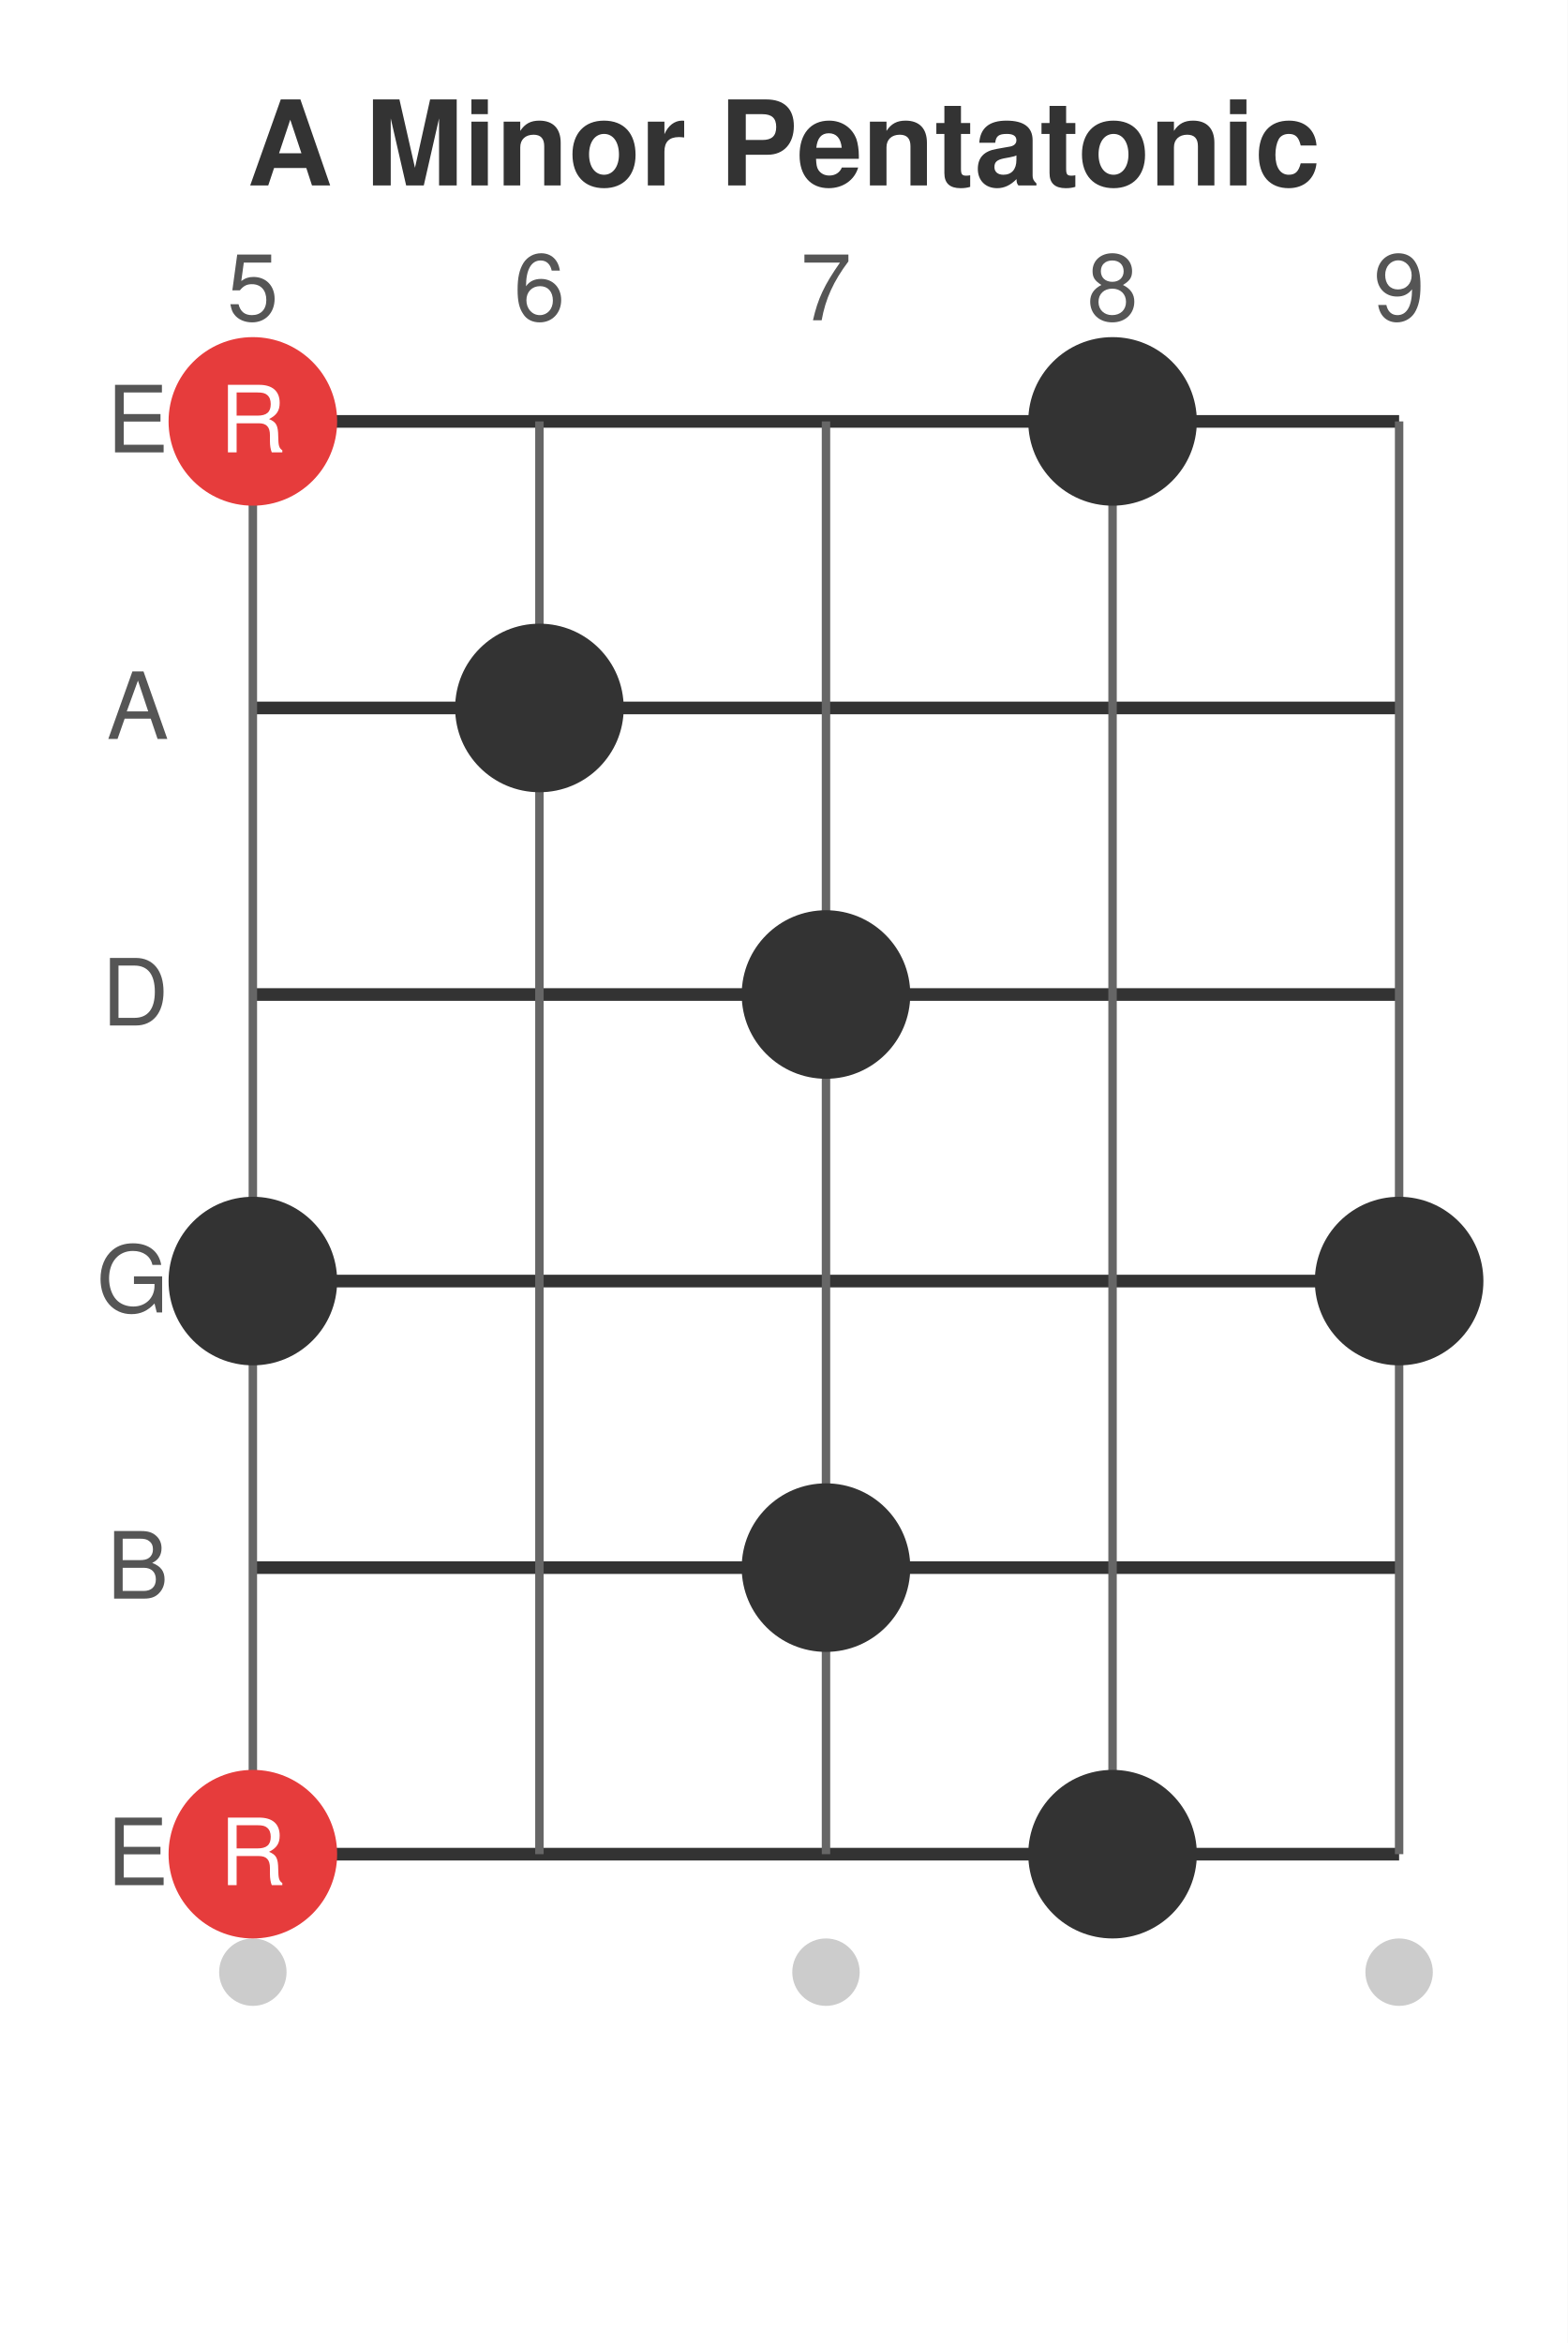
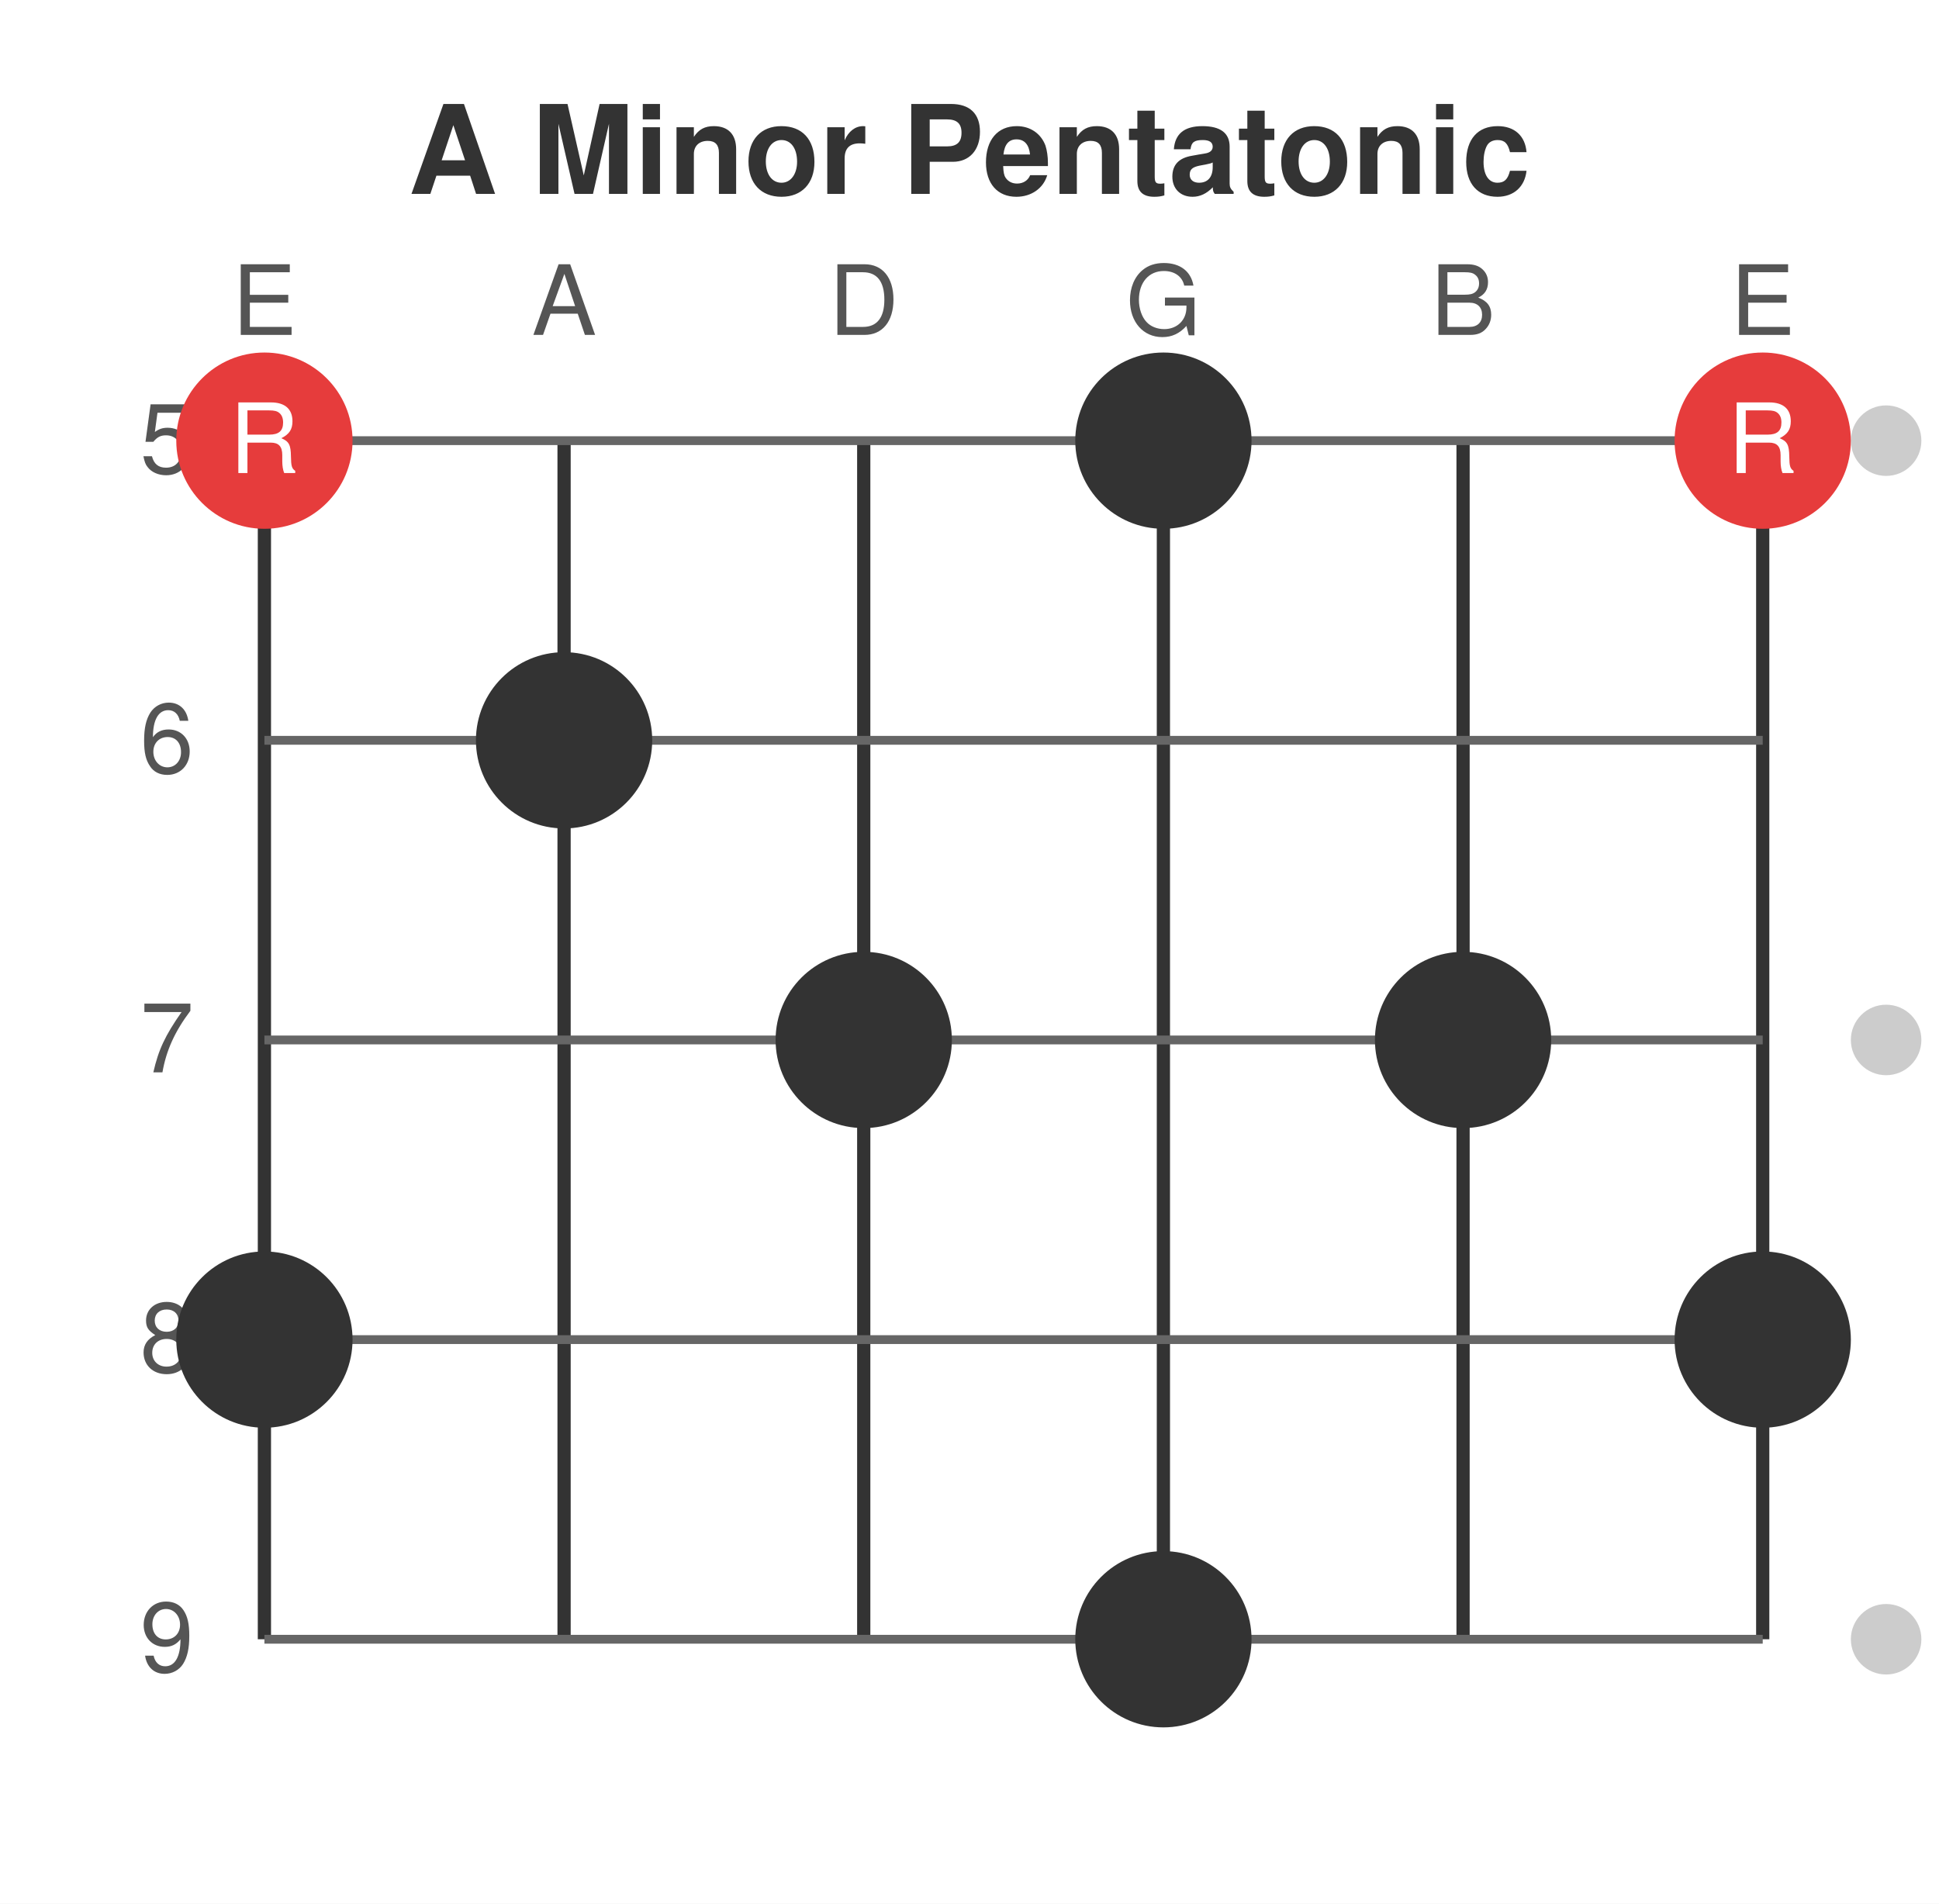
- <svg xmlns="http://www.w3.org/2000/svg" width="186" height="278">
-   <rect x="0" y="0" width="186" height="278" fill="#ffffff" />
-   <text x="93" y="22" text-anchor="middle" dominant-baseline="auto" fill="#333333" font-family="Helvetica, Arial, sans-serif" font-size="14" font-weight="bold">A Minor Pentatonic</text>
-   <line x1="30" y1="50" x2="166" y2="50" stroke="#333333" stroke-width="1.5" />
-   <line x1="30" y1="84" x2="166" y2="84" stroke="#333333" stroke-width="1.5" />
-   <line x1="30" y1="118" x2="166" y2="118" stroke="#333333" stroke-width="1.5" />
-   <line x1="30" y1="152" x2="166" y2="152" stroke="#333333" stroke-width="1.5" />
-   <line x1="30" y1="186" x2="166" y2="186" stroke="#333333" stroke-width="1.5" />
-   <line x1="30" y1="220" x2="166" y2="220" stroke="#333333" stroke-width="1.5" />
-   <line x1="30" y1="50" x2="30" y2="220" stroke="#666666" stroke-width="1" />
-   <line x1="64" y1="50" x2="64" y2="220" stroke="#666666" stroke-width="1" />
-   <line x1="98" y1="50" x2="98" y2="220" stroke="#666666" stroke-width="1" />
-   <line x1="132" y1="50" x2="132" y2="220" stroke="#666666" stroke-width="1" />
-   <line x1="166" y1="50" x2="166" y2="220" stroke="#666666" stroke-width="1" />
-   <text x="30" y="38" text-anchor="middle" dominant-baseline="auto" fill="#555555" font-family="Helvetica, Arial, sans-serif" font-size="11">5</text>
-   <text x="64" y="38" text-anchor="middle" dominant-baseline="auto" fill="#555555" font-family="Helvetica, Arial, sans-serif" font-size="11">6</text>
-   <text x="98" y="38" text-anchor="middle" dominant-baseline="auto" fill="#555555" font-family="Helvetica, Arial, sans-serif" font-size="11">7</text>
-   <text x="132" y="38" text-anchor="middle" dominant-baseline="auto" fill="#555555" font-family="Helvetica, Arial, sans-serif" font-size="11">8</text>
-   <text x="166" y="38" text-anchor="middle" dominant-baseline="auto" fill="#555555" font-family="Helvetica, Arial, sans-serif" font-size="11">9</text>
-   <text x="20" y="50" text-anchor="end" dominant-baseline="middle" fill="#555555" font-family="Helvetica, Arial, sans-serif" font-size="11">E</text>
-   <text x="20" y="84" text-anchor="end" dominant-baseline="middle" fill="#555555" font-family="Helvetica, Arial, sans-serif" font-size="11">A</text>
-   <text x="20" y="118" text-anchor="end" dominant-baseline="middle" fill="#555555" font-family="Helvetica, Arial, sans-serif" font-size="11">D</text>
-   <text x="20" y="152" text-anchor="end" dominant-baseline="middle" fill="#555555" font-family="Helvetica, Arial, sans-serif" font-size="11">G</text>
-   <text x="20" y="186" text-anchor="end" dominant-baseline="middle" fill="#555555" font-family="Helvetica, Arial, sans-serif" font-size="11">B</text>
-   <text x="20" y="220" text-anchor="end" dominant-baseline="middle" fill="#555555" font-family="Helvetica, Arial, sans-serif" font-size="11">E</text>
-   <circle cx="30" cy="234" r="4" fill="#cccccc" />
-   <circle cx="98" cy="234" r="4" fill="#cccccc" />
-   <circle cx="166" cy="234" r="4" fill="#cccccc" />
+ <svg xmlns="http://www.w3.org/2000/svg" width="220" height="216">
+   <rect x="0" y="0" width="220" height="216" fill="#ffffff" />
+   <text x="110" y="22" text-anchor="middle" dominant-baseline="auto" fill="#333333" font-family="Helvetica, Arial, sans-serif" font-size="14" font-weight="bold">A Minor Pentatonic</text>
+   <text x="30" y="38" text-anchor="middle" dominant-baseline="auto" fill="#555555" font-family="Helvetica, Arial, sans-serif" font-size="11">E</text>
+   <text x="64" y="38" text-anchor="middle" dominant-baseline="auto" fill="#555555" font-family="Helvetica, Arial, sans-serif" font-size="11">A</text>
+   <text x="98" y="38" text-anchor="middle" dominant-baseline="auto" fill="#555555" font-family="Helvetica, Arial, sans-serif" font-size="11">D</text>
+   <text x="132" y="38" text-anchor="middle" dominant-baseline="auto" fill="#555555" font-family="Helvetica, Arial, sans-serif" font-size="11">G</text>
+   <text x="166" y="38" text-anchor="middle" dominant-baseline="auto" fill="#555555" font-family="Helvetica, Arial, sans-serif" font-size="11">B</text>
+   <text x="200" y="38" text-anchor="middle" dominant-baseline="auto" fill="#555555" font-family="Helvetica, Arial, sans-serif" font-size="11">E</text>
+   <line x1="30" y1="50" x2="30" y2="186" stroke="#333333" stroke-width="1.5" />
+   <line x1="64" y1="50" x2="64" y2="186" stroke="#333333" stroke-width="1.5" />
+   <line x1="98" y1="50" x2="98" y2="186" stroke="#333333" stroke-width="1.5" />
+   <line x1="132" y1="50" x2="132" y2="186" stroke="#333333" stroke-width="1.5" />
+   <line x1="166" y1="50" x2="166" y2="186" stroke="#333333" stroke-width="1.5" />
+   <line x1="200" y1="50" x2="200" y2="186" stroke="#333333" stroke-width="1.5" />
+   <line x1="30" y1="50" x2="200" y2="50" stroke="#666666" stroke-width="1" />
+   <line x1="30" y1="84" x2="200" y2="84" stroke="#666666" stroke-width="1" />
+   <line x1="30" y1="118" x2="200" y2="118" stroke="#666666" stroke-width="1" />
+   <line x1="30" y1="152" x2="200" y2="152" stroke="#666666" stroke-width="1" />
+   <line x1="30" y1="186" x2="200" y2="186" stroke="#666666" stroke-width="1" />
+   <text x="22" y="50" text-anchor="end" dominant-baseline="middle" fill="#555555" font-family="Helvetica, Arial, sans-serif" font-size="11">5</text>
+   <text x="22" y="84" text-anchor="end" dominant-baseline="middle" fill="#555555" font-family="Helvetica, Arial, sans-serif" font-size="11">6</text>
+   <text x="22" y="118" text-anchor="end" dominant-baseline="middle" fill="#555555" font-family="Helvetica, Arial, sans-serif" font-size="11">7</text>
+   <text x="22" y="152" text-anchor="end" dominant-baseline="middle" fill="#555555" font-family="Helvetica, Arial, sans-serif" font-size="11">8</text>
+   <text x="22" y="186" text-anchor="end" dominant-baseline="middle" fill="#555555" font-family="Helvetica, Arial, sans-serif" font-size="11">9</text>
+   <circle cx="214" cy="50" r="4" fill="#cccccc" />
+   <circle cx="214" cy="118" r="4" fill="#cccccc" />
+   <circle cx="214" cy="186" r="4" fill="#cccccc" />
  <circle cx="30" cy="50" r="10" fill="#e63c3c" />
  <text x="30" y="50" text-anchor="middle" dominant-baseline="middle" fill="#ffffff" font-family="Helvetica, Arial, sans-serif" font-size="11">R</text>
-   <circle cx="132" cy="50" r="10" fill="#333333" />
+   <circle cx="30" cy="152" r="10" fill="#333333" />
  <circle cx="64" cy="84" r="10" fill="#333333" />
  <circle cx="98" cy="118" r="10" fill="#333333" />
-   <circle cx="30" cy="152" r="10" fill="#333333" />
-   <circle cx="166" cy="152" r="10" fill="#333333" />
-   <circle cx="98" cy="186" r="10" fill="#333333" />
-   <circle cx="30" cy="220" r="10" fill="#e63c3c" />
-   <text x="30" y="220" text-anchor="middle" dominant-baseline="middle" fill="#ffffff" font-family="Helvetica, Arial, sans-serif" font-size="11">R</text>
-   <circle cx="132" cy="220" r="10" fill="#333333" />
+   <circle cx="132" cy="50" r="10" fill="#333333" />
+   <circle cx="132" cy="186" r="10" fill="#333333" />
+   <circle cx="166" cy="118" r="10" fill="#333333" />
+   <circle cx="200" cy="50" r="10" fill="#e63c3c" />
+   <text x="200" y="50" text-anchor="middle" dominant-baseline="middle" fill="#ffffff" font-family="Helvetica, Arial, sans-serif" font-size="11">R</text>
+   <circle cx="200" cy="152" r="10" fill="#333333" />
</svg>
